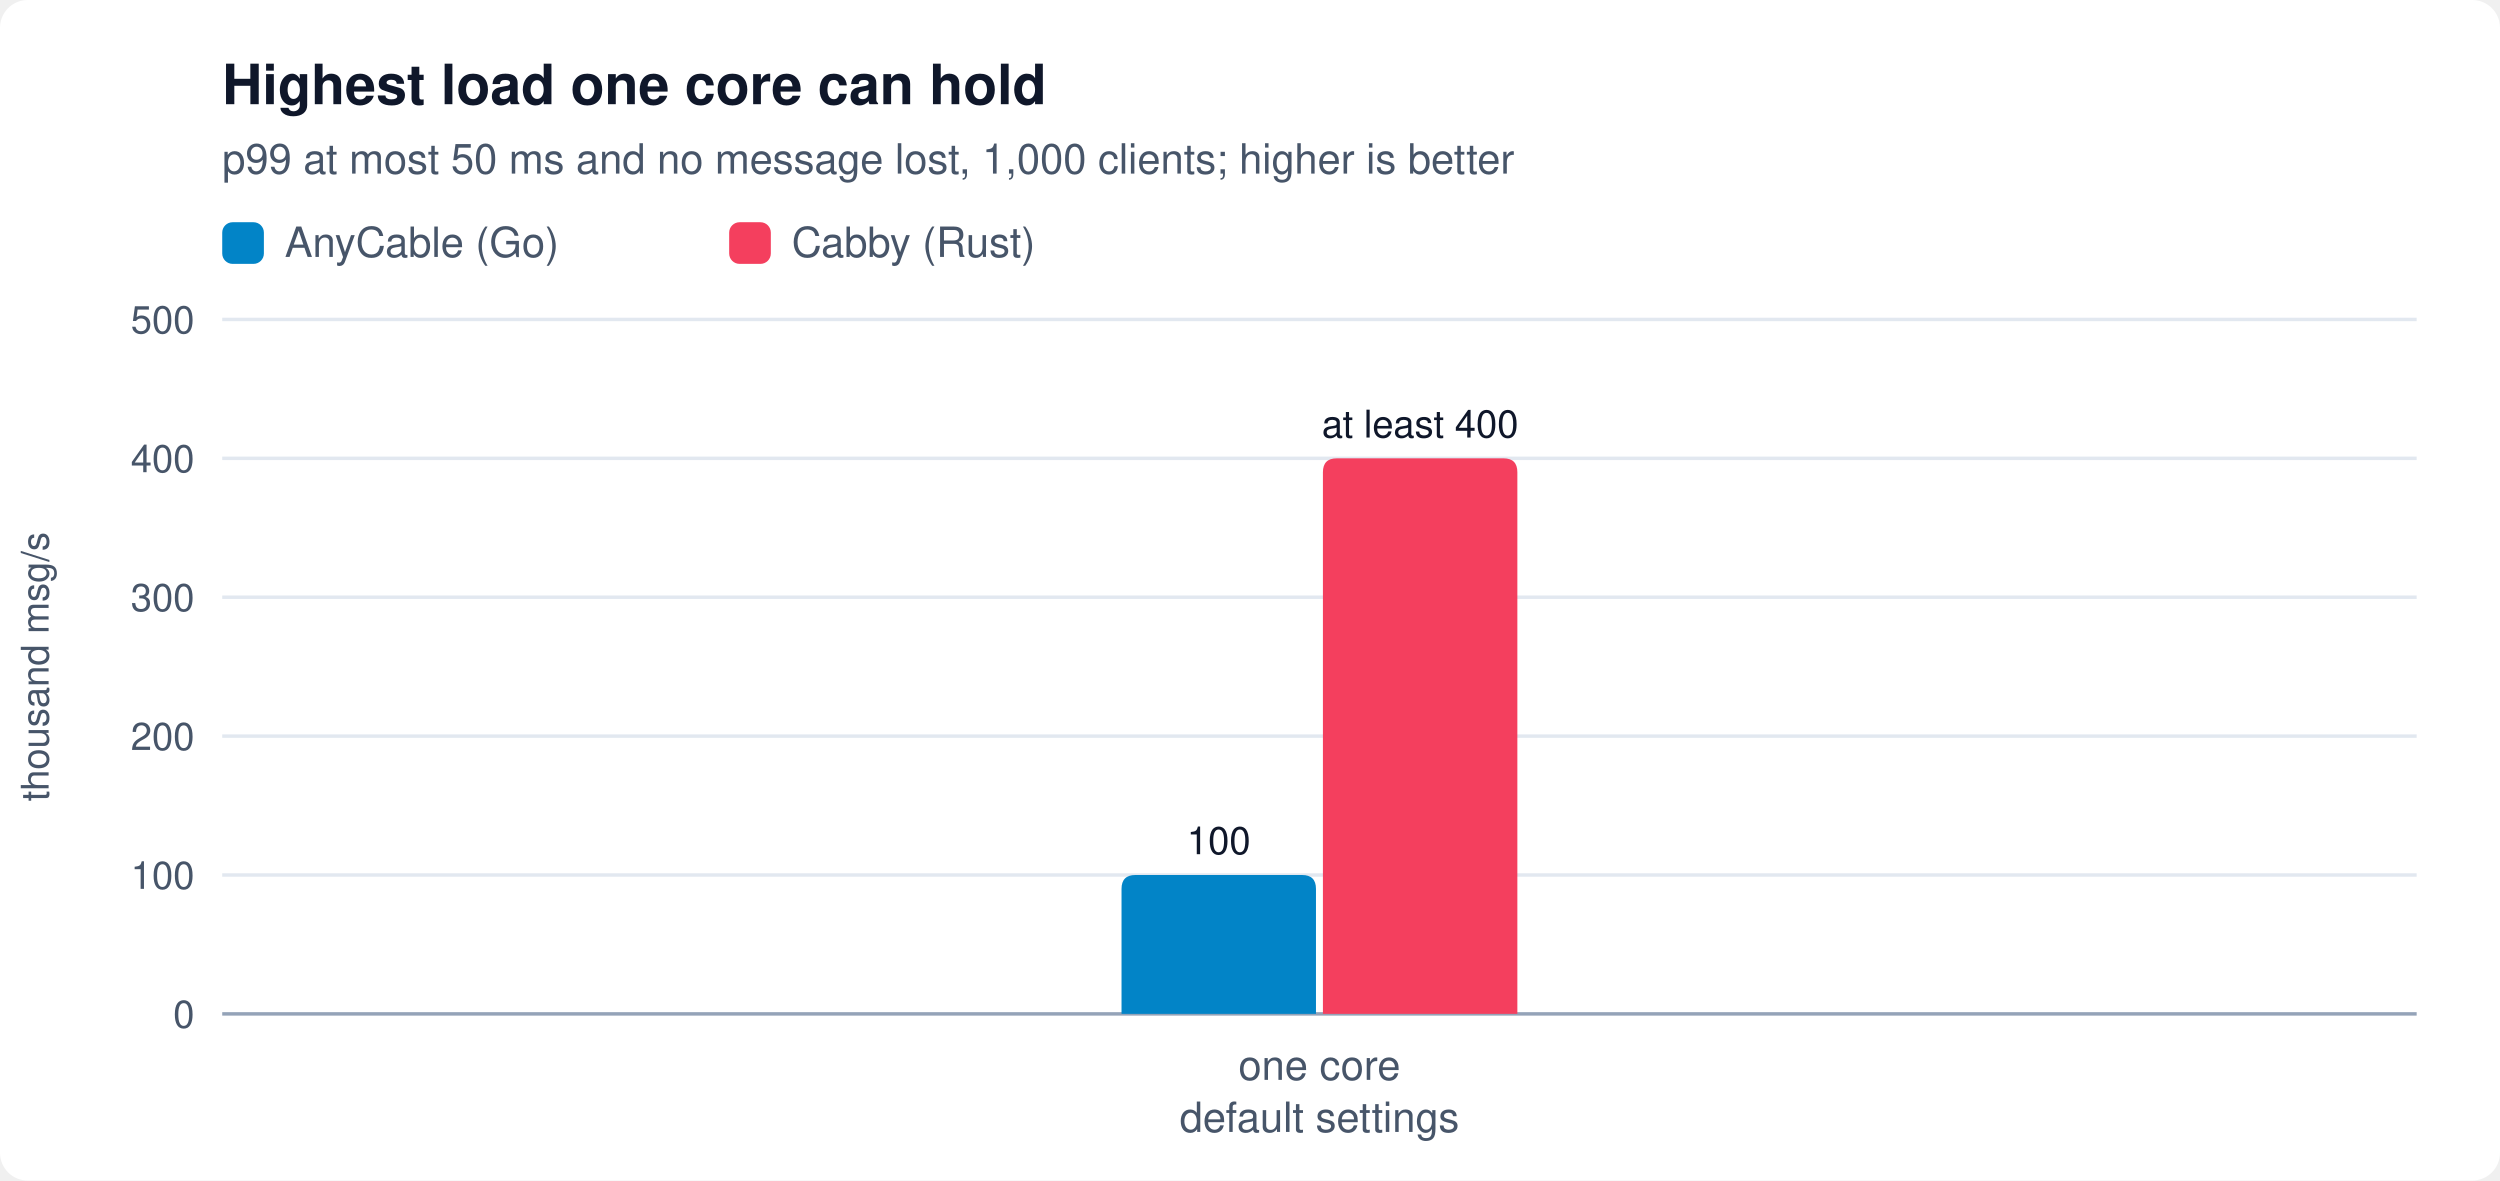
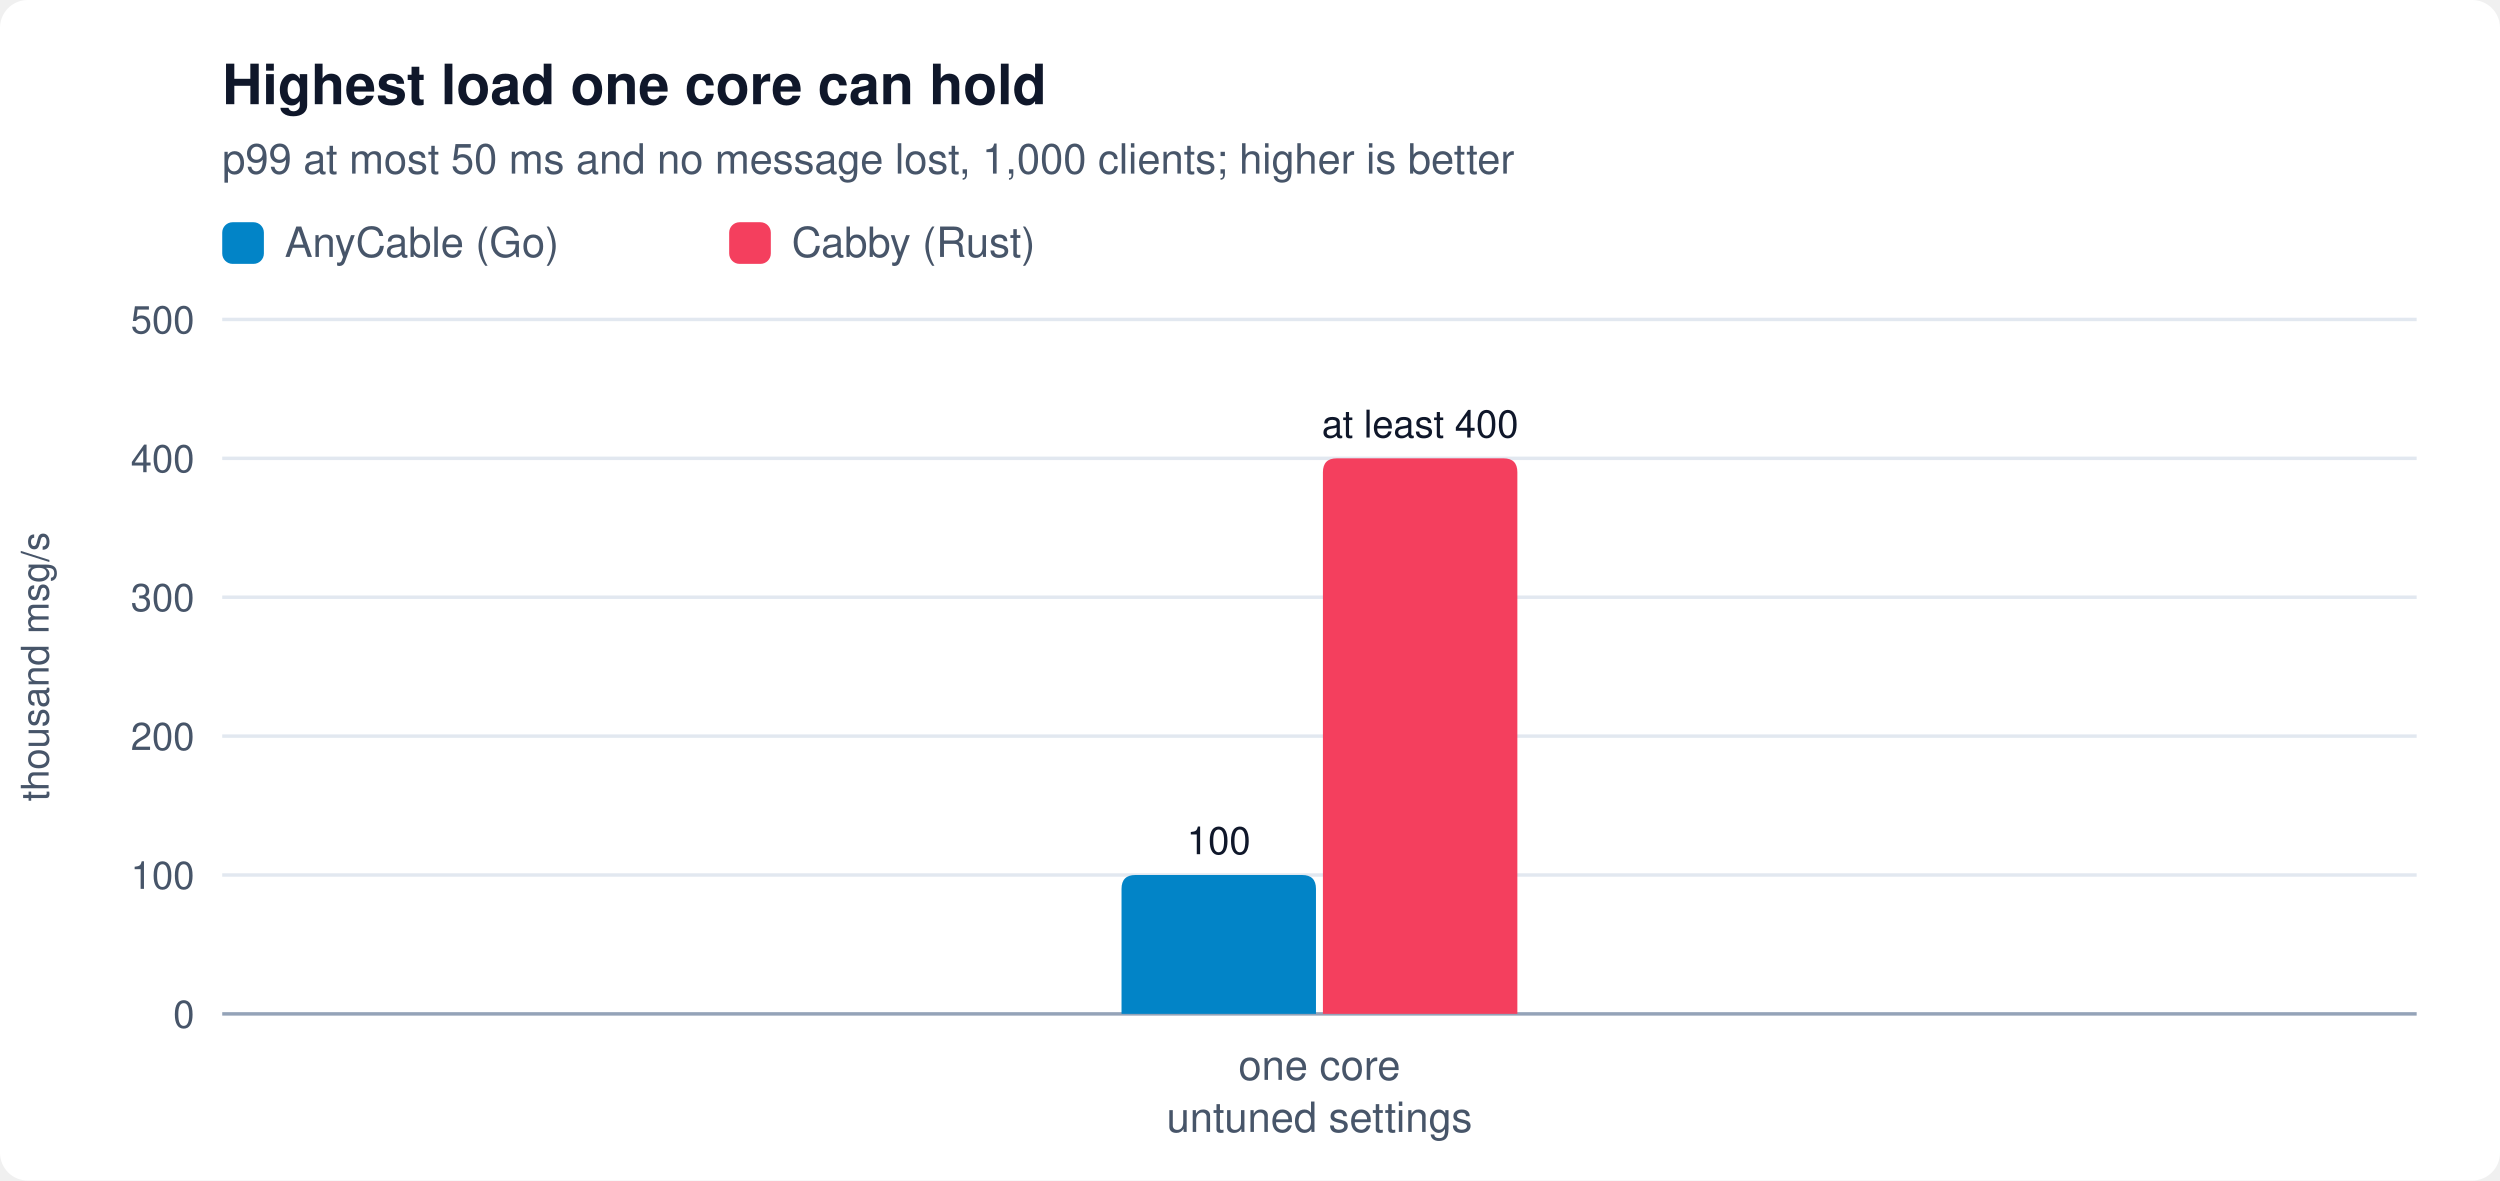
<svg xmlns="http://www.w3.org/2000/svg" viewBox="0 0 720 340" width="720" height="340" role="img" aria-labelledby="t d">
  <style>
  .surface { fill: #ffffff; } .actioncable { fill: #059669; } .anycable-go { fill: #0284c7; } .cabby { fill: #f43f5e; }
  .soketi { fill: #d97706; } .reverb { fill: #7c3aed; }
  .t1 { fill: #0f172a; } .t2 { fill: #475569; } .grid { stroke: #e2e8f0; } .axis { stroke: #94a3b8; }
  @media (prefers-color-scheme: dark) {
    .surface { fill: #0f172a; } .actioncable { fill: #059669; } .anycable-go { fill: #0ea5e9; } .cabby { fill: #f43f5e; }
    .soketi { fill: #d97706; } .reverb { fill: #8b5cf6; }
    .t1 { fill: #f1f5f9; } .t2 { fill: #cbd5e1; } .grid { stroke: #334155; } .axis { stroke: #64748b; }
  }
  text { font-family: -apple-system, BlinkMacSystemFont, "Segoe UI", Helvetica, Arial, sans-serif; }
</style>
  <rect class="surface" width="720" height="340" rx="8" />
  <text class="t1" x="64" y="30" font-size="16" font-weight="600">Highest load one core can hold</text>
  <text class="t2" x="64" y="50" font-size="12">p99 at most 50 ms and no message lost, 1,000 clients; higher is better</text>
  <rect class="anycable-go" x="64" y="64" width="12" height="12" rx="3" />
  <text class="t2" x="82" y="74" font-size="12">AnyCable (Go)</text>
  <rect class="cabby" x="210" y="64" width="12" height="12" rx="3" />
  <text class="t2" x="228" y="74" font-size="12">Cabby (Rust)</text>
  <line class="axis" x1="64" x2="696" y1="292.0" y2="292.0" stroke-width="1" />
  <text class="t2" x="56" y="296.0" font-size="11" text-anchor="end">0</text>
  <line class="grid" x1="64" x2="696" y1="252.0" y2="252.0" stroke-width="1" />
  <text class="t2" x="56" y="256.0" font-size="11" text-anchor="end">100</text>
  <line class="grid" x1="64" x2="696" y1="212.0" y2="212.0" stroke-width="1" />
  <text class="t2" x="56" y="216.0" font-size="11" text-anchor="end">200</text>
  <line class="grid" x1="64" x2="696" y1="172.0" y2="172.0" stroke-width="1" />
  <text class="t2" x="56" y="176.0" font-size="11" text-anchor="end">300</text>
  <line class="grid" x1="64" x2="696" y1="132.0" y2="132.0" stroke-width="1" />
  <text class="t2" x="56" y="136.0" font-size="11" text-anchor="end">400</text>
  <line class="grid" x1="64" x2="696" y1="92.0" y2="92.0" stroke-width="1" />
  <text class="t2" x="56" y="96.0" font-size="11" text-anchor="end">500</text>
  <text class="t2" x="14" y="192" font-size="11" transform="rotate(-90 14 192)" text-anchor="middle">thousand msg/s</text>
  <path class="anycable-go" d="M323.0,292.0 V256.0 Q323.0,252.0 327.0,252.0 H375.0 Q379.0,252.0 379.0,256.0 V292.0 Z" />
  <text class="t1" x="351.0" y="246.0" font-size="11" text-anchor="middle">100</text>
  <path class="cabby" d="M381.0,292.0 V136.0 Q381.0,132.0 385.0,132.0 H433.0 Q437.0,132.0 437.0,136.0 V292.0 Z" />
  <text class="t1" x="409.0" y="126.0" font-size="11" text-anchor="middle">at least 400</text>
  <text class="t2" x="380.0" y="311" font-size="12" text-anchor="middle">one core</text>
-   <text class="t2" x="380.0" y="326" font-size="12" text-anchor="middle">default settings</text>
+   <text class="t2" x="380.0" y="326" font-size="12" text-anchor="middle">untuned settings</text>
</svg>
